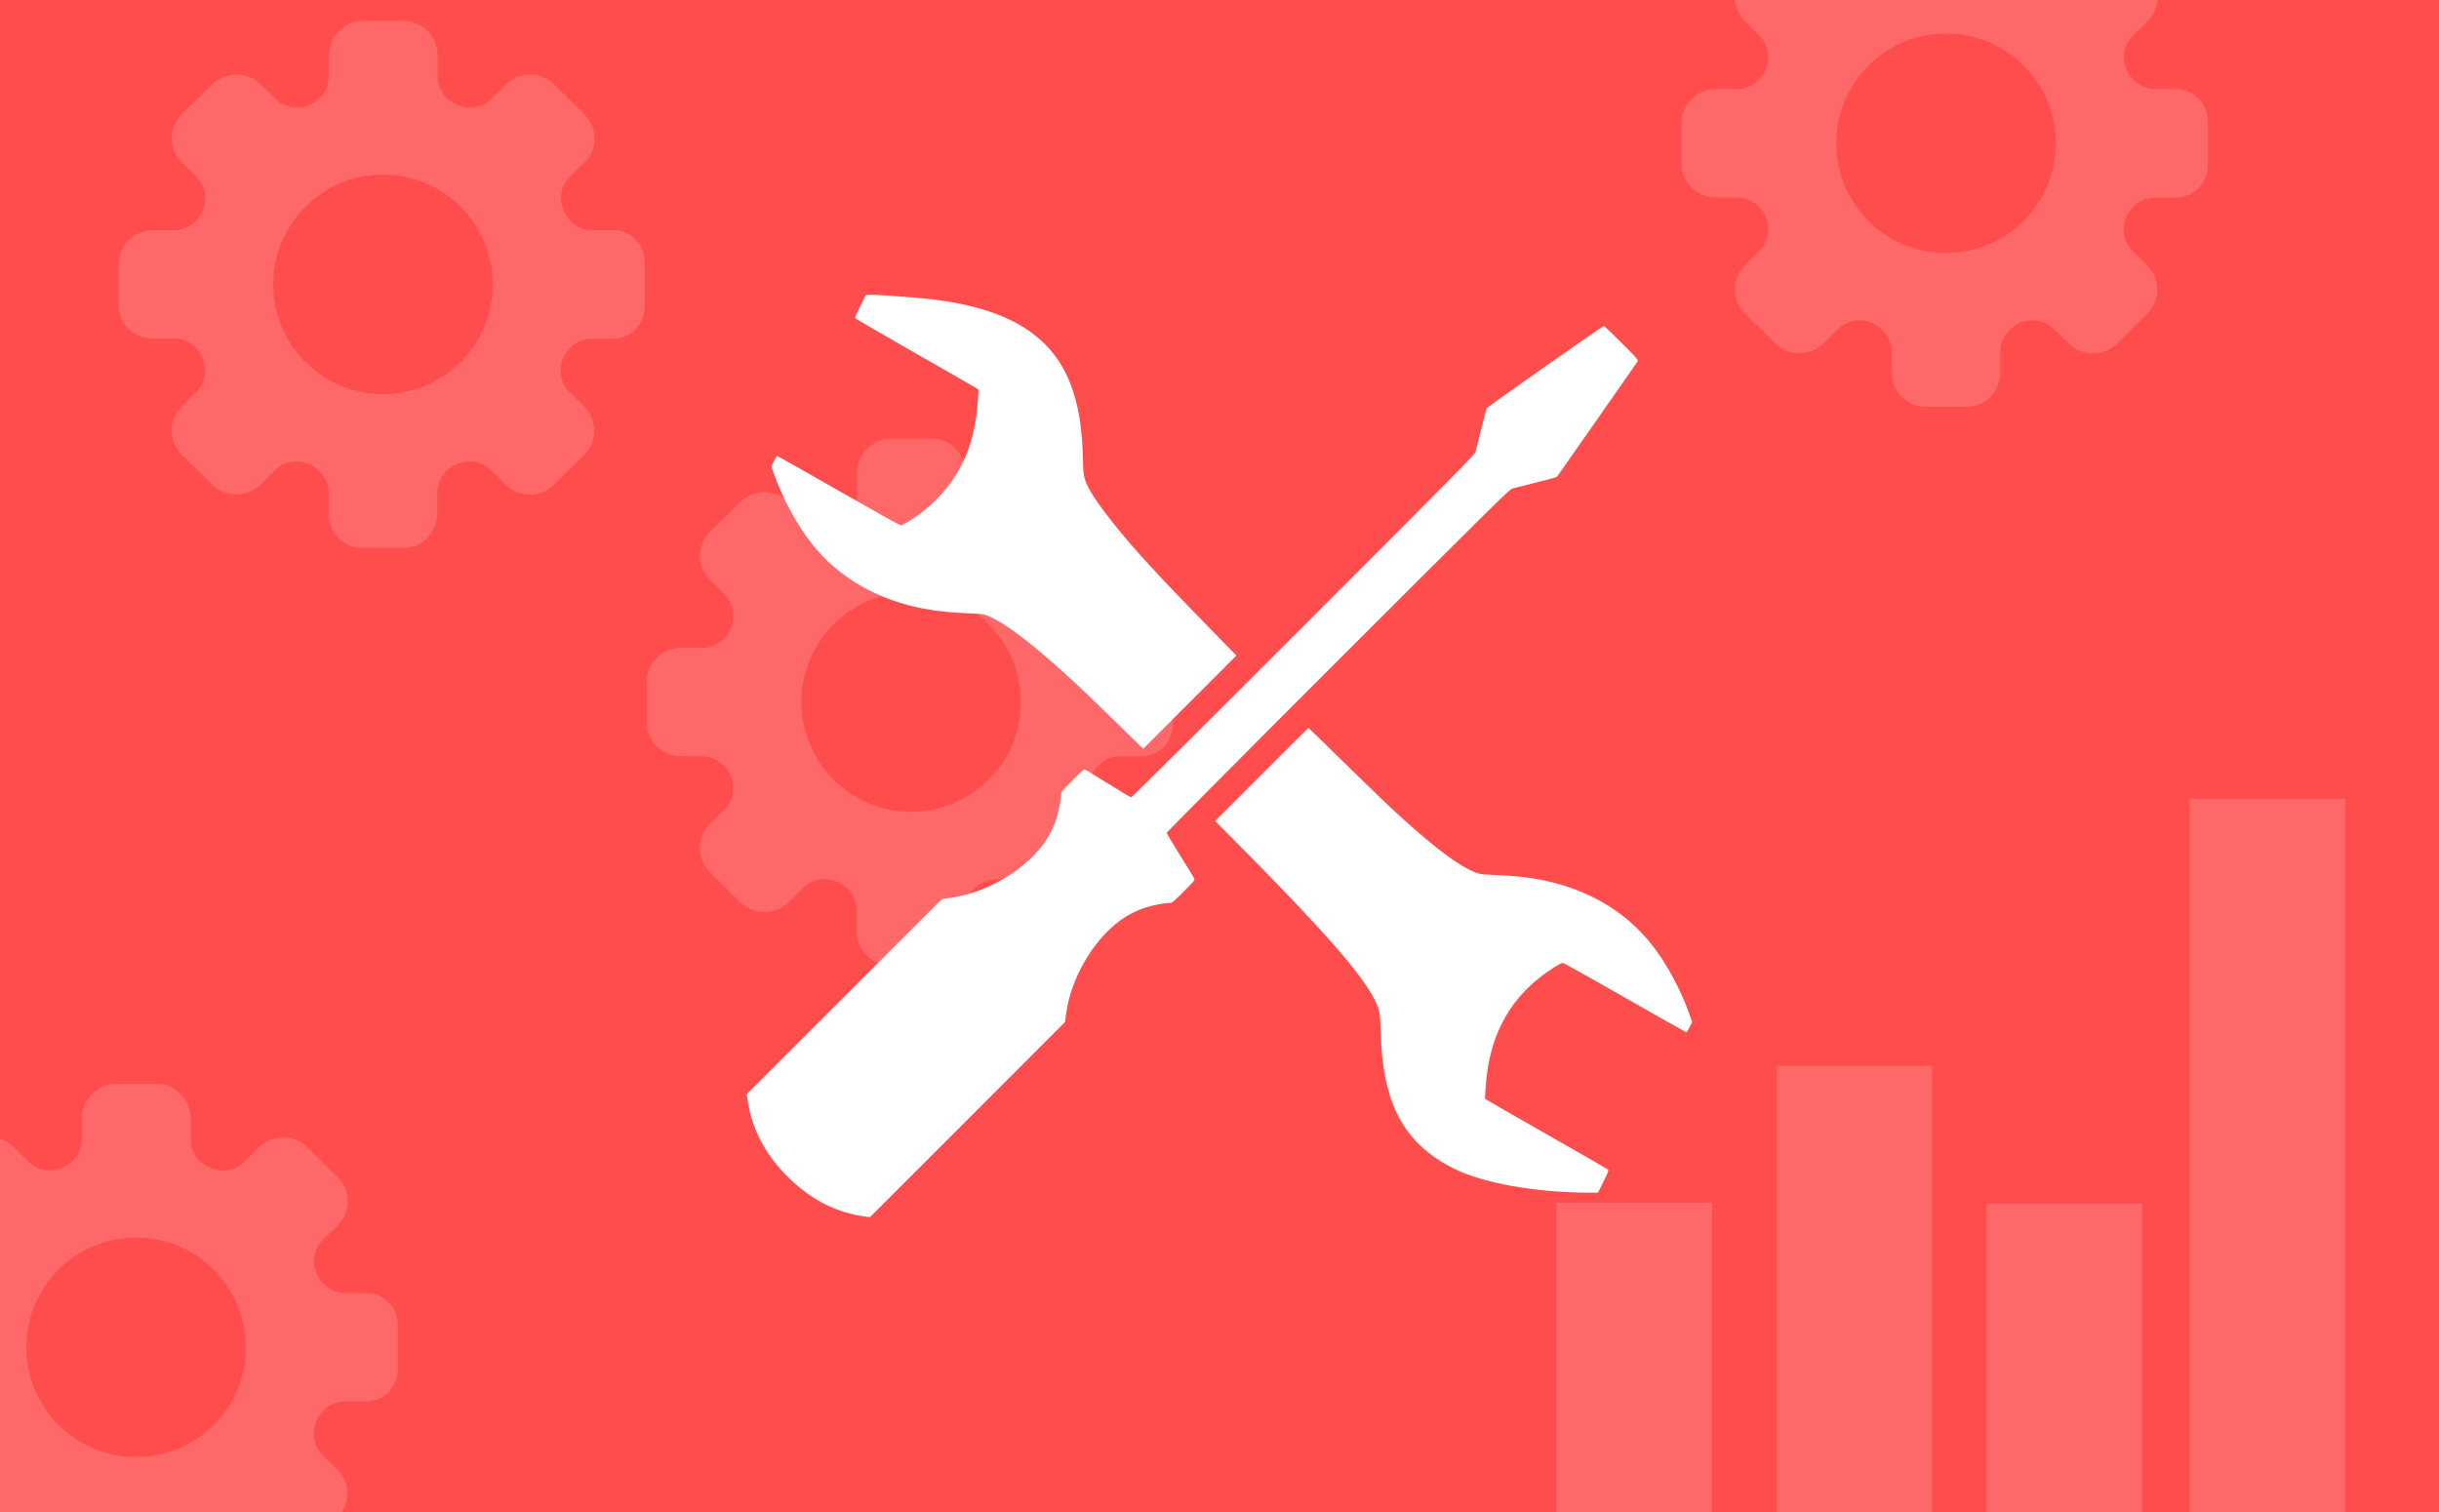
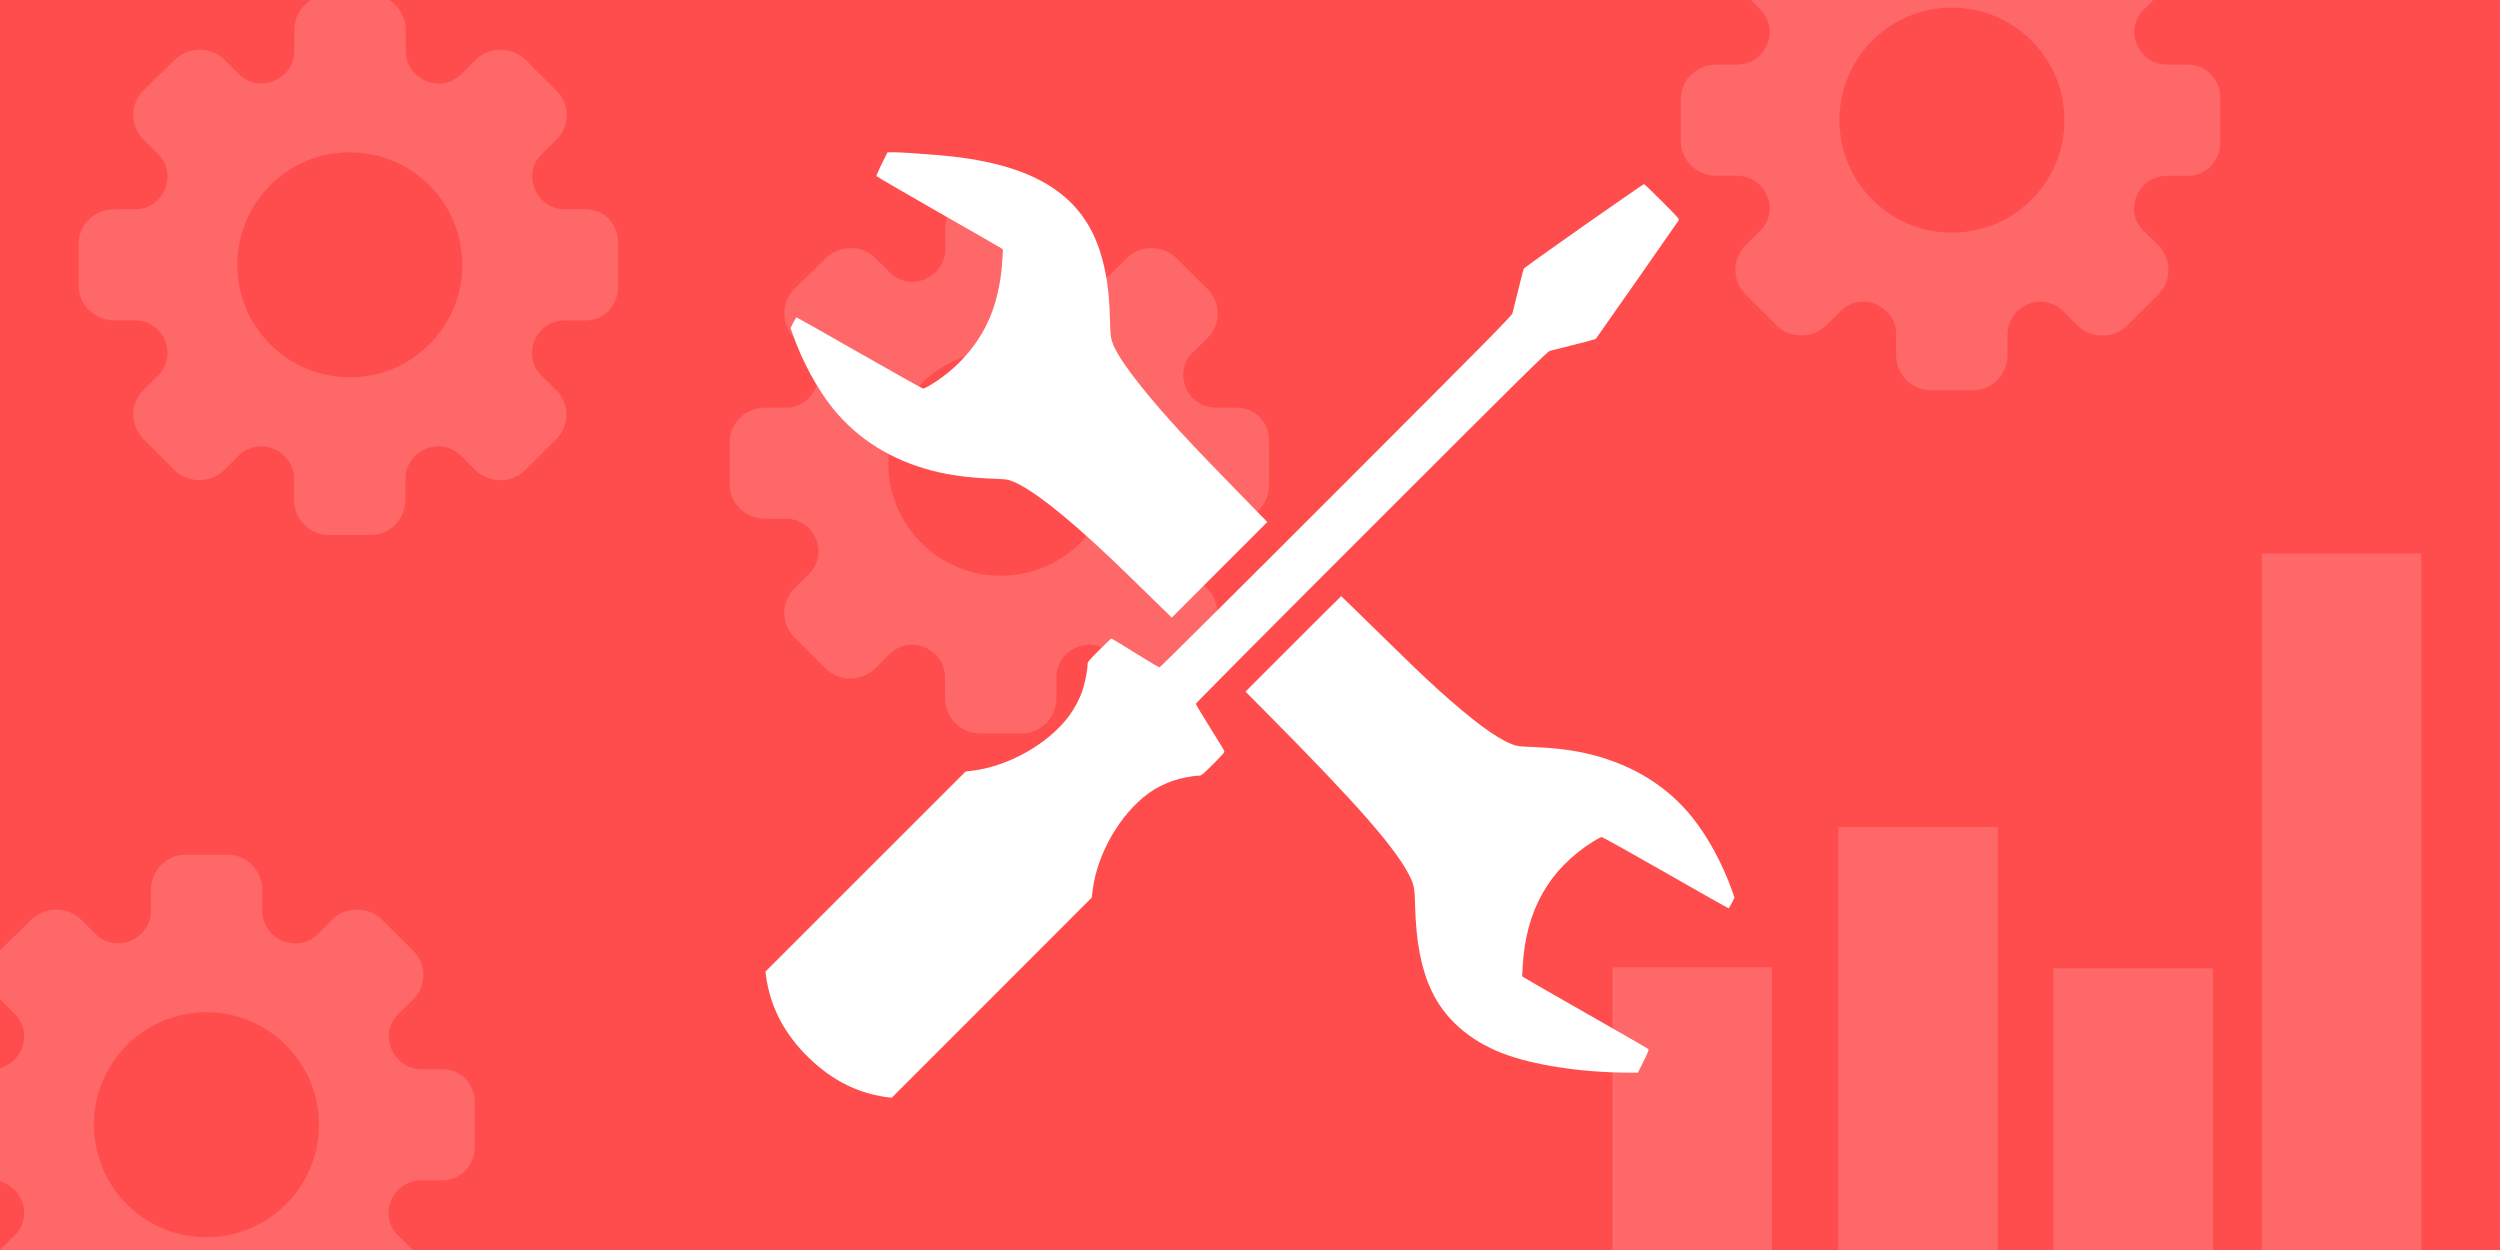
- <svg xmlns="http://www.w3.org/2000/svg" width="600" height="372">
-   <path fill="#ff4c4c" d="M0 372V0h600v372z" style="mix-blend-mode:normal;fill-rule:nonzero;stroke:none;stroke-width:1.114;stroke-linecap:butt;stroke-linejoin:miter;stroke-miterlimit:10;stroke-dasharray:none;stroke-dashoffset:0" />
-   <path d="M280.733 159.387h-5.13c-4.185 0-7.694-3.611-7.694-7.897 0-2.16.911-4.117 2.531-5.568l3.307-3.24c3.274-3.24 3.274-8.538 0-11.778l-7.526-7.458c-1.485-1.485-3.678-2.362-5.906-2.362-2.227 0-4.387.877-5.906 2.362l-3.172 3.172c-1.519 1.687-3.543 2.599-5.737 2.599-4.32 0-7.931-3.51-7.931-7.661v-5.163c0-4.556-3.678-8.471-8.268-8.471h-10.259c-4.59 0-8.234 3.881-8.234 8.471v5.13c0 4.151-3.611 7.661-7.931 7.661-2.16 0-4.151-.911-5.602-2.497l-3.274-3.24c-1.485-1.519-3.678-2.362-5.906-2.362-2.227 0-4.387.877-5.906 2.362l-7.593 7.424c-3.24 3.24-3.24 8.538 0 11.744l3.172 3.172c1.687 1.519 2.632 3.543 2.632 5.703 0 4.32-3.51 7.897-7.694 7.897h-5.13c-4.623 0-8.504 3.611-8.504 8.201v10.259c0 4.556 3.881 8.201 8.504 8.201h5.13c4.185 0 7.694 3.611 7.694 7.897 0 2.16-.945 4.185-2.632 5.703l-3.172 3.139c-3.24 3.24-3.24 8.538 0 11.744l7.526 7.492c1.485 1.519 3.678 2.362 5.906 2.362s4.387-.877 5.906-2.362l3.273-3.24c1.417-1.586 3.442-2.497 5.602-2.497 4.32 0 7.931 3.51 7.931 7.661v5.13c0 4.556 3.645 8.471 8.268 8.471h10.259c4.59 0 8.234-3.881 8.234-8.471v-5.13c0-4.151 3.611-7.661 7.931-7.661 2.16 0 4.185.945 5.737 2.599l3.172 3.172c1.519 1.485 3.678 2.362 5.906 2.362 2.227 0 4.387-.877 5.906-2.362l7.526-7.492c3.24-3.24 3.24-8.538 0-11.778l-3.307-3.24c-1.62-1.451-2.531-3.442-2.531-5.568 0-4.32 3.51-7.897 7.694-7.897h5.13c4.59 0 7.863-3.611 7.863-8.201v-10.293c.068-4.59-3.206-8.201-7.796-8.201zm-29.597 13.33c0 14.883-12.048 26.998-26.998 26.998-14.95 0-26.998-12.115-26.998-26.998 0-14.883 12.048-26.998 26.998-26.998 14.95 0 26.998 12.115 26.998 26.998zM90.081 318.144h-5.13c-4.185 0-7.694-3.611-7.694-7.897 0-2.16.911-4.117 2.531-5.568l3.307-3.24c3.274-3.24 3.274-8.538 0-11.778l-7.526-7.458c-1.485-1.485-3.678-2.362-5.906-2.362-2.227 0-4.387.877-5.906 2.362l-3.172 3.172c-1.519 1.687-3.543 2.599-5.737 2.599-4.32 0-7.931-3.51-7.931-7.661v-5.163c0-4.556-3.678-8.471-8.268-8.471h-10.259c-4.59 0-8.234 3.881-8.234 8.471v5.13c0 4.151-3.611 7.661-7.931 7.661-2.16 0-4.151-.911-5.602-2.497l-3.274-3.24c-1.485-1.519-3.678-2.362-5.906-2.362-2.227 0-4.387.877-5.906 2.362l-7.593 7.424c-3.24 3.24-3.24 8.538 0 11.744l3.172 3.172c1.687 1.519 2.632 3.543 2.632 5.703 0 4.32-3.51 7.897-7.694 7.897h-5.13c-4.623 0-8.504 3.611-8.504 8.201v10.259c0 4.556 3.881 8.201 8.504 8.201h5.13c4.185 0 7.694 3.611 7.694 7.897 0 2.16-.945 4.185-2.632 5.703l-3.172 3.139c-3.24 3.24-3.24 8.538 0 11.744l7.526 7.492c1.485 1.519 3.678 2.362 5.906 2.362 2.227 0 4.387-.877 5.906-2.362l3.273-3.24c1.417-1.586 3.442-2.497 5.602-2.497 4.32 0 7.931 3.51 7.931 7.661v5.13c0 4.556 3.645 8.471 8.268 8.471h10.259c4.59 0 8.234-3.881 8.234-8.471v-5.13c0-4.151 3.611-7.661 7.931-7.661 2.16 0 4.185.945 5.737 2.599l3.172 3.172c1.519 1.485 3.678 2.362 5.906 2.362 2.227 0 4.387-.877 5.906-2.362l7.526-7.492c3.24-3.24 3.24-8.538 0-11.778l-3.307-3.24c-1.62-1.451-2.531-3.442-2.531-5.568 0-4.32 3.51-7.897 7.694-7.897h5.13c4.59 0 7.863-3.611 7.863-8.201V326.345c.068-4.59-3.206-8.201-7.796-8.201zm-29.597 13.33c0 14.883-12.048 26.998-26.998 26.998-14.95 0-26.998-12.115-26.998-26.998 0-14.883 12.048-26.998 26.998-26.998 14.95 0 26.998 12.115 26.998 26.998z" style="fill:#ff6868;fill-opacity:1;stroke-width:.337" />
-   <path fill="#ff6868" d="M437.009 382.158V262.2h38.301v119.958zM382.832 381.594v-85.718h38.301v85.718zM538.667 382.403V196.541h38.301v185.862zM488.667 382.56v-86.439h38.301v86.439z" style="mix-blend-mode:normal;fill-rule:nonzero;stroke:none;stroke-width:1.057;stroke-linecap:butt;stroke-linejoin:miter;stroke-miterlimit:10;stroke-dasharray:none;stroke-dashoffset:0" />
+ <svg xmlns="http://www.w3.org/2000/svg" width="600" height="300">
+   <path fill="#ff4c4c" d="M0 300V0h600v300z" style="mix-blend-mode:normal;fill-rule:nonzero;stroke:none;stroke-width:1;stroke-linecap:butt;stroke-linejoin:miter;stroke-miterlimit:10;stroke-dasharray:none;stroke-dashoffset:0" />
+   <path d="M296.788 97.843h-5.13c-4.185 0-7.694-3.611-7.694-7.897 0-2.16.911-4.117 2.531-5.568l3.307-3.24c3.274-3.24 3.274-8.538 0-11.778l-7.526-7.458c-1.485-1.485-3.678-2.362-5.906-2.362-2.227 0-4.387.877-5.906 2.362l-3.172 3.172c-1.519 1.687-3.543 2.599-5.737 2.599-4.32 0-7.931-3.51-7.931-7.661V54.849c0-4.556-3.678-8.471-8.268-8.471h-10.259c-4.59 0-8.234 3.881-8.234 8.471v5.13c0 4.151-3.611 7.661-7.931 7.661-2.16 0-4.151-.911-5.602-2.497l-3.274-3.24c-1.485-1.519-3.678-2.362-5.906-2.362-2.227 0-4.387.877-5.906 2.362l-7.593 7.424c-3.24 3.24-3.24 8.538 0 11.744l3.172 3.172c1.687 1.519 2.632 3.543 2.632 5.703 0 4.32-3.51 7.897-7.694 7.897h-5.13c-4.623 0-8.504 3.611-8.504 8.201v10.259c0 4.556 3.881 8.201 8.504 8.201h5.13c4.185 0 7.694 3.611 7.694 7.897 0 2.16-.945 4.185-2.632 5.703l-3.172 3.139c-3.24 3.24-3.24 8.538 0 11.744l7.526 7.492c1.485 1.519 3.678 2.362 5.906 2.362s4.387-.877 5.906-2.362l3.273-3.24c1.417-1.586 3.442-2.497 5.602-2.497 4.32 0 7.931 3.51 7.931 7.661v5.13c0 4.556 3.645 8.471 8.268 8.471h10.259c4.59 0 8.234-3.881 8.234-8.471v-5.13c0-4.151 3.611-7.661 7.931-7.661 2.16 0 4.185.945 5.737 2.599l3.172 3.172c1.519 1.485 3.678 2.362 5.906 2.362 2.227 0 4.387-.877 5.906-2.362l7.526-7.492c3.24-3.24 3.24-8.538 0-11.778l-3.307-3.24c-1.62-1.451-2.531-3.442-2.531-5.568 0-4.32 3.51-7.897 7.694-7.897h5.13c4.59 0 7.863-3.611 7.863-8.201v-10.293c.068-4.59-3.206-8.201-7.796-8.201zm-29.597 13.33c0 14.883-12.048 26.998-26.998 26.998-14.95 0-26.998-12.115-26.998-26.998 0-14.883 12.048-26.998 26.998-26.998 14.95 0 26.998 12.115 26.998 26.998zM106.136 256.601h-5.13c-4.185 0-7.694-3.611-7.694-7.897 0-2.16.911-4.117 2.531-5.568l3.307-3.24c3.274-3.24 3.274-8.538 0-11.778l-7.526-7.458c-1.485-1.485-3.678-2.362-5.906-2.362-2.227 0-4.387.877-5.906 2.362l-3.172 3.172c-1.519 1.687-3.543 2.599-5.737 2.599-4.32 0-7.931-3.51-7.931-7.661v-5.163c0-4.556-3.678-8.471-8.268-8.471H44.445c-4.59 0-8.234 3.881-8.234 8.471v5.13c0 4.151-3.611 7.661-7.931 7.661-2.16 0-4.151-.911-5.602-2.497l-3.274-3.24c-1.485-1.519-3.678-2.362-5.906-2.362-2.227 0-4.387.877-5.906 2.362L0 228.084c-3.24 3.24-3.24 8.538 0 11.744l3.172 3.172c1.687 1.519 2.632 3.543 2.632 5.703 0 4.32-3.51 7.897-7.694 7.897h-5.13c-4.623 0-8.504 3.611-8.504 8.201v10.259c0 4.556 3.881 8.201 8.504 8.201h5.13c4.185 0 7.694 3.611 7.694 7.897 0 2.16-.945 4.185-2.632 5.703L0 300c-3.24 3.24-3.24 8.538 0 11.744l7.526 7.492c1.485 1.519 3.678 2.362 5.906 2.362 2.227 0 4.387-.877 5.906-2.362l3.273-3.24c1.417-1.586 3.442-2.497 5.602-2.497 4.32 0 7.931 3.51 7.931 7.661v5.13c0 4.556 3.645 8.471 8.268 8.471h10.259c4.59 0 8.234-3.881 8.234-8.471v-5.13c0-4.151 3.611-7.661 7.931-7.661 2.16 0 4.185.945 5.737 2.599l3.172 3.172c1.519 1.485 3.678 2.362 5.906 2.362 2.227 0 4.387-.877 5.906-2.362l7.526-7.492c3.24-3.24 3.24-8.538 0-11.778l-3.307-3.24c-1.62-1.451-2.531-3.442-2.531-5.568 0-4.32 3.51-7.897 7.694-7.897h5.13c4.59 0 7.863-3.611 7.863-8.201v-10.293c.068-4.59-3.206-8.201-7.796-8.201zm-29.597 13.33c0 14.883-12.048 26.998-26.998 26.998-14.95 0-26.998-12.115-26.998-26.998 0-14.883 12.048-26.998 26.998-26.998 14.95 0 26.998 12.115 26.998 26.998z" style="fill:#ff6868;fill-opacity:1;stroke-width:.337" />
+   <path fill="#ff6868" d="M441.173 318.451V198.493h38.301v119.958zm-54.177-.564v-85.718h38.301v85.718zm155.835.809V132.834h38.301v185.862zm-50.0.157v-86.439h38.301v86.439z" style="mix-blend-mode:normal;fill-rule:nonzero;stroke:none;stroke-width:1.057;stroke-linecap:butt;stroke-linejoin:miter;stroke-miterlimit:10;stroke-dasharray:none;stroke-dashoffset:0" />
  <g fill="#fff" style="mix-blend-mode:normal;fill-rule:nonzero;stroke:none;stroke-width:1;stroke-linecap:butt;stroke-linejoin:miter;stroke-miterlimit:10;stroke-dasharray:none;stroke-dashoffset:0">
-     <path d="M213.016 72.545h1.418c1.418 0 4.054.164 10.254.654 22.525 1.745 34.743 8.927 39.306 23.107 1.527 4.763 2.218 9.49 2.4 16.508.073 3.145.164 4.036.473 5.054.709 2.345 2.909 5.709 7.145 11.035 5.109 6.399 10.963 12.763 23.344 25.416l6.799 6.963-11.454 11.472-11.472 11.472-6.527-6.363c-3.582-3.491-7.363-7.163-8.436-8.163-10.945-10.308-18.58-16.271-23.253-18.18-1.091-.455-1.491-.509-4.818-.636-5.836-.236-10.072-.8-14.362-1.891-9.89-2.545-18.035-7.636-23.962-14.999-3.727-4.636-7.29-11.199-9.599-17.726l-.527-1.545.636-1.273c.345-.691.709-1.273.8-1.273.091 0 6.89 3.836 15.108 8.545 8.218 4.691 15.108 8.545 15.29 8.545.2 0 1.073-.455 1.963-1 5.745-3.545 10.308-8.472 13.181-14.217 2.218-4.436 3.527-9.872 3.854-15.89l.127-2.291-.527-.364c-.291-.2-7.109-4.109-15.144-8.69-8.036-4.6-14.635-8.436-14.69-8.563-.036-.109.545-1.454 1.291-2.963z" />
-     <path d="M394.547 80.181c.109 0 2.073 1.873 4.363 4.181 4.018 4.018 4.163 4.2 3.927 4.581-.327.527-19.653 28.18-19.835 28.38-.073.091-2.418.727-5.2 1.418-2.8.709-5.4 1.364-5.8 1.454-.636.164-5.745 5.218-42.851 42.306-23.18 23.162-42.142 42.251-42.142 42.397 0 .164 1.473 2.654 3.291 5.545 1.818 2.909 3.382 5.454 3.491 5.69.182.382-.018.636-2.618 3.236-2.545 2.545-2.854 2.8-3.436 2.8-1.364 0-4.309.564-6.145 1.182-2.127.727-4.309 1.836-5.963 3.054-6.872 5.054-12.272 14.453-13.399 23.271l-.218 1.763-23.998 24.016-23.998 23.998-.727-.073c-7.181-.891-13.363-3.927-19.035-9.381-6.018-5.763-9.508-12.508-10.454-20.107l-.073-.727 23.998-23.998 24.016-23.998 1.763-.218c8.69-1.109 18.18-6.509 23.107-13.181 1.309-1.782 2.527-4.091 3.2-6.127.636-1.909 1.2-4.836 1.2-6.2 0-.564.255-.891 2.763-3.4 1.527-1.527 2.854-2.782 2.963-2.782.109 0 2.691 1.545 5.727 3.454 3.036 1.891 5.654 3.454 5.818 3.454.145 0 19.235-18.962 42.397-42.142 37.088-37.106 42.142-42.215 42.306-42.851.091-.4.727-2.891 1.382-5.545.654-2.654 1.254-4.963 1.327-5.127.073-.182 6.545-4.818 14.399-10.326 7.854-5.49 14.362-9.999 14.453-9.999z" />
-     <path d="M321.88 179.082c.036 0 3.691 3.545 8.09 7.872 8.817 8.636 11.235 10.963 15.199 14.562 8.127 7.345 13.835 11.581 17.617 13.072 1.327.509 1.6.545 5.036.691 5.836.236 10.09.8 14.362 1.891 9.945 2.563 18.035 7.618 23.962 14.999 3.745 4.654 7.29 11.199 9.599 17.726l.527 1.545-.636 1.273c-.345.691-.709 1.273-.8 1.273-.091 0-6.89-3.836-15.108-8.545-8.218-4.691-15.108-8.545-15.308-8.545-.182 0-1.109.473-2.036 1.054-10.654 6.709-16.217 16.562-16.944 30.052l-.127 2.291.527.364c.291.2 7.036 4.072 14.981 8.599 7.945 4.527 14.581 8.345 14.726 8.472.236.218.091.6-1.091 2.982l-1.345 2.727h-2.2c-11.435-.018-23.307-1.854-30.616-4.763-7.836-3.109-13.581-8.218-16.726-14.89-2.473-5.236-3.727-11.708-3.945-20.435-.109-4.254-.255-5.018-1.345-7.163-3.363-6.709-12.635-17.253-34.27-39.07l-5.09-5.127 11.454-11.454c6.29-6.309 11.472-11.454 11.508-11.454z" />
+     <path d="M213.016 36.545h1.418c1.418 0 4.054.164 10.254.654 22.525 1.745 34.743 8.927 39.306 23.107 1.527 4.763 2.218 9.49 2.4 16.508.073 3.145.164 4.036.473 5.054.709 2.345 2.909 5.709 7.145 11.035 5.109 6.399 10.963 12.763 23.344 25.416l6.799 6.963-11.454 11.472-11.472 11.472-6.527-6.363c-3.582-3.491-7.363-7.163-8.436-8.163-10.945-10.308-18.58-16.271-23.253-18.18-1.091-.455-1.491-.509-4.818-.636-5.836-.236-10.072-.8-14.363-1.891-9.89-2.545-18.035-7.636-23.962-14.999-3.727-4.636-7.29-11.199-9.599-17.726l-.527-1.545.636-1.273c.345-.691.709-1.273.8-1.273.091 0 6.89 3.836 15.108 8.545 8.218 4.691 15.108 8.545 15.29 8.545.2 0 1.073-.455 1.963-1 5.745-3.545 10.308-8.472 13.181-14.217 2.218-4.436 3.527-9.872 3.854-15.89l.127-2.291-.527-.364c-.291-.2-7.109-4.109-15.144-8.69-8.036-4.6-14.635-8.436-14.69-8.563-.036-.109.545-1.454 1.291-2.963z" />
+     <path d="M394.547 44.181c.109 0 2.073 1.873 4.363 4.181 4.018 4.018 4.163 4.2 3.927 4.581-.327.527-19.653 28.18-19.835 28.38-.073.091-2.418.727-5.2 1.418-2.8.709-5.4 1.364-5.8 1.454-.636.164-5.745 5.218-42.851 42.306-23.18 23.162-42.142 42.251-42.142 42.397 0 .164 1.473 2.654 3.291 5.545 1.818 2.909 3.382 5.454 3.491 5.69.182.382-.018.636-2.618 3.236-2.545 2.545-2.854 2.8-3.436 2.8-1.364 0-4.309.564-6.145 1.182-2.127.727-4.309 1.836-5.963 3.054-6.872 5.054-12.272 14.453-13.399 23.271l-.218 1.764-23.998 24.016-23.998 23.998-.727-.073c-7.181-.891-13.363-3.927-19.035-9.381-6.018-5.763-9.508-12.508-10.454-20.107l-.073-.727 23.998-23.998 24.016-23.998 1.764-.218c8.69-1.109 18.18-6.509 23.107-13.181 1.309-1.782 2.527-4.091 3.2-6.127.636-1.909 1.2-4.836 1.2-6.2 0-.564.255-.891 2.763-3.4 1.527-1.527 2.854-2.782 2.963-2.782.109 0 2.691 1.545 5.727 3.454 3.036 1.891 5.654 3.454 5.818 3.454.145 0 19.235-18.962 42.397-42.142 37.088-37.106 42.142-42.215 42.306-42.851.091-.4.727-2.891 1.382-5.545.654-2.654 1.254-4.963 1.327-5.127.073-.182 6.545-4.818 14.399-10.326 7.854-5.49 14.362-9.999 14.453-9.999z" />
+     <path d="M321.88 143.082c.036 0 3.691 3.545 8.09 7.872 8.817 8.636 11.235 10.963 15.199 14.562 8.127 7.345 13.835 11.581 17.617 13.072 1.327.509 1.6.545 5.036.691 5.836.236 10.09.8 14.363 1.891 9.945 2.563 18.035 7.618 23.962 14.999 3.745 4.654 7.29 11.199 9.599 17.726l.527 1.545-.636 1.273c-.345.691-.709 1.273-.8 1.273-.091 0-6.89-3.836-15.108-8.545-8.218-4.691-15.108-8.545-15.308-8.545-.182 0-1.109.473-2.036 1.054-10.654 6.709-16.217 16.562-16.944 30.052l-.127 2.291.527.364c.291.2 7.036 4.072 14.981 8.599 7.945 4.527 14.581 8.345 14.726 8.472.236.218.091.6-1.091 2.982l-1.345 2.727h-2.2c-11.435-.018-23.307-1.854-30.616-4.763-7.836-3.109-13.581-8.218-16.726-14.89-2.473-5.236-3.727-11.708-3.945-20.435-.109-4.254-.255-5.018-1.345-7.163-3.363-6.709-12.635-17.253-34.27-39.07l-5.09-5.127 11.454-11.454c6.29-6.309 11.472-11.454 11.508-11.454z" />
  </g>
-   <path d="M535.322 21.918h-5.13c-4.185 0-7.694-3.611-7.694-7.897 0-2.16.911-4.117 2.531-5.568l3.307-3.24c3.274-3.24 3.274-8.538 0-11.778l-7.526-7.458c-1.485-1.485-3.678-2.362-5.906-2.362-2.227 0-4.387.877-5.906 2.362l-3.172 3.172c-1.519 1.687-3.543 2.599-5.737 2.599-4.32 0-7.931-3.51-7.931-7.661v-5.163c0-4.556-3.678-8.471-8.268-8.471h-10.259c-4.59 0-8.234 3.881-8.234 8.471v5.13c0 4.151-3.611 7.661-7.931 7.661-2.16 0-4.151-.911-5.602-2.497l-3.274-3.24c-1.485-1.519-3.678-2.362-5.906-2.362-2.227 0-4.387.877-5.906 2.362l-7.593 7.424c-3.24 3.24-3.24 8.538 0 11.744l3.172 3.172c1.687 1.519 2.632 3.543 2.632 5.703 0 4.32-3.51 7.897-7.694 7.897h-5.13c-4.623 0-8.504 3.611-8.504 8.201V40.378c0 4.556 3.881 8.201 8.504 8.201h5.13c4.185 0 7.694 3.611 7.694 7.897 0 2.16-.945 4.185-2.632 5.703l-3.172 3.139c-3.24 3.24-3.24 8.538 0 11.744l7.526 7.492c1.485 1.519 3.678 2.362 5.906 2.362s4.387-.877 5.906-2.362l3.273-3.24c1.417-1.586 3.442-2.497 5.602-2.497 4.32 0 7.931 3.51 7.931 7.661v5.13c0 4.556 3.645 8.471 8.268 8.471h10.259c4.59 0 8.234-3.881 8.234-8.471V86.477c0-4.151 3.611-7.661 7.931-7.661 2.16 0 4.185.945 5.737 2.599l3.172 3.172c1.519 1.485 3.678 2.362 5.906 2.362 2.227 0 4.387-.877 5.906-2.362l7.526-7.492c3.24-3.24 3.24-8.538 0-11.778l-3.307-3.24c-1.62-1.451-2.531-3.442-2.531-5.568 0-4.32 3.51-7.897 7.694-7.897h5.13c4.59 0 7.863-3.611 7.863-8.201V30.119c.068-4.59-3.206-8.201-7.796-8.201zm-29.597 13.33c0 14.883-12.048 26.998-26.998 26.998-14.95 0-26.998-12.115-26.998-26.998 0-14.883 12.048-26.998 26.998-26.998 14.95 0 26.998 12.115 26.998 26.998zM150.815 56.641h-5.13c-4.185 0-7.694-3.611-7.694-7.897 0-2.16.911-4.117 2.531-5.568l3.307-3.24c3.274-3.24 3.274-8.538 0-11.778l-7.526-7.458c-1.485-1.485-3.678-2.362-5.906-2.362-2.227 0-4.387.877-5.906 2.362l-3.172 3.172c-1.519 1.687-3.543 2.599-5.737 2.599-4.32 0-7.931-3.51-7.931-7.661v-5.163c0-4.556-3.678-8.471-8.268-8.471h-10.259c-4.59 0-8.234 3.881-8.234 8.471v5.13c0 4.151-3.611 7.661-7.931 7.661-2.16 0-4.151-.911-5.602-2.497l-3.274-3.24c-1.485-1.519-3.678-2.362-5.906-2.362-2.227 0-4.387.877-5.906 2.362l-7.593 7.424c-3.24 3.24-3.24 8.538 0 11.744l3.172 3.172c1.687 1.519 2.632 3.543 2.632 5.703 0 4.32-3.51 7.897-7.694 7.897h-5.13c-4.623 0-8.504 3.611-8.504 8.201V75.101c0 4.556 3.881 8.201 8.504 8.201h5.13c4.185 0 7.694 3.611 7.694 7.897 0 2.16-.945 4.185-2.632 5.703l-3.172 3.139c-3.24 3.24-3.24 8.538 0 11.744l7.526 7.492c1.485 1.519 3.678 2.362 5.906 2.362s4.387-.877 5.906-2.362l3.273-3.24c1.417-1.586 3.442-2.497 5.602-2.497 4.32 0 7.931 3.51 7.931 7.661v5.13c0 4.556 3.645 8.471 8.268 8.471h10.259c4.59 0 8.234-3.881 8.234-8.471v-5.13c0-4.151 3.611-7.661 7.931-7.661 2.16 0 4.185.945 5.737 2.599l3.172 3.172c1.519 1.485 3.678 2.362 5.906 2.362 2.227 0 4.387-.877 5.906-2.362l7.526-7.492c3.24-3.24 3.24-8.538 0-11.778l-3.307-3.24c-1.62-1.451-2.531-3.442-2.531-5.568 0-4.32 3.51-7.897 7.694-7.897h5.13c4.59 0 7.863-3.611 7.863-8.201v-10.293c.068-4.59-3.206-8.201-7.796-8.201zM121.218 69.972c0 14.883-12.048 26.998-26.998 26.998-14.95 0-26.998-12.115-26.998-26.998 0-14.883 12.048-26.998 26.998-26.998 14.95 0 26.998 12.115 26.998 26.998z" style="fill:#ff6868;fill-opacity:1;stroke-width:.337" />
+   <path d="M525.058 15.504h-5.13c-4.185 0-7.694-3.611-7.694-7.897 0-2.16.911-4.117 2.531-5.568l3.307-3.24c3.274-3.24 3.274-8.538 0-11.778l-7.526-7.458c-1.485-1.485-3.678-2.362-5.906-2.362-2.227 0-4.387.877-5.906 2.362l-3.172 3.172c-1.519 1.687-3.543 2.599-5.737 2.599-4.32 0-7.931-3.51-7.931-7.661v-5.163c0-4.556-3.678-8.471-8.268-8.471h-10.259c-4.59 0-8.234 3.881-8.234 8.471v5.13c0 4.151-3.611 7.661-7.931 7.661-2.16 0-4.151-.911-5.602-2.497l-3.274-3.24c-1.485-1.519-3.678-2.362-5.906-2.362-2.227 0-4.387.877-5.906 2.362l-7.593 7.424c-3.24 3.24-3.24 8.538 0 11.744l3.172 3.172c1.687 1.519 2.632 3.543 2.632 5.703 0 4.32-3.51 7.897-7.694 7.897h-5.13c-4.623 0-8.504 3.611-8.504 8.201v10.259c0 4.556 3.881 8.201 8.504 8.201h5.13c4.185 0 7.694 3.611 7.694 7.897 0 2.16-.945 4.185-2.632 5.703l-3.172 3.139c-3.24 3.24-3.24 8.538 0 11.744l7.526 7.492c1.485 1.519 3.678 2.362 5.906 2.362s4.387-.877 5.906-2.362l3.273-3.24c1.417-1.586 3.442-2.497 5.602-2.497 4.32 0 7.931 3.51 7.931 7.661v5.13c0 4.556 3.645 8.471 8.268 8.471h10.259c4.59 0 8.234-3.881 8.234-8.471v-5.13c0-4.151 3.611-7.661 7.931-7.661 2.16 0 4.185.945 5.737 2.599l3.172 3.172c1.519 1.485 3.678 2.362 5.906 2.362 2.227 0 4.387-.877 5.906-2.362l7.526-7.492c3.24-3.24 3.24-8.538 0-11.778l-3.307-3.24c-1.62-1.451-2.531-3.442-2.531-5.568 0-4.32 3.51-7.897 7.694-7.897h5.13c4.59 0 7.863-3.611 7.863-8.201V23.705c.068-4.59-3.206-8.201-7.796-8.201zm-29.597 13.33c0 14.883-12.048 26.998-26.998 26.998-14.95 0-26.998-12.115-26.998-26.998 0-14.883 12.048-26.998 26.998-26.998 14.95 0 26.998 12.115 26.998 26.998zM140.55 50.227h-5.13c-4.185 0-7.694-3.611-7.694-7.897 0-2.16.911-4.117 2.531-5.568l3.307-3.24c3.274-3.24 3.274-8.538 0-11.778l-7.526-7.458c-1.485-1.485-3.678-2.362-5.906-2.362-2.227 0-4.387.877-5.906 2.362l-3.172 3.172c-1.519 1.687-3.543 2.599-5.737 2.599-4.32 0-7.931-3.51-7.931-7.661V7.233c0-4.556-3.678-8.471-8.268-8.471H78.86c-4.59 0-8.234 3.881-8.234 8.471v5.13c0 4.151-3.611 7.661-7.931 7.661-2.16 0-4.151-.911-5.602-2.497l-3.274-3.24c-1.485-1.519-3.678-2.362-5.906-2.362-2.227 0-4.387.877-5.906 2.362l-7.593 7.424c-3.24 3.24-3.24 8.538 0 11.744l3.172 3.172c1.687 1.519 2.632 3.543 2.632 5.703 0 4.32-3.51 7.897-7.694 7.897H27.395c-4.623 0-8.504 3.611-8.504 8.201v10.259c0 4.556 3.881 8.201 8.504 8.201h5.13c4.185 0 7.694 3.611 7.694 7.897 0 2.16-.945 4.185-2.632 5.703l-3.172 3.139c-3.24 3.24-3.24 8.538 0 11.744l7.526 7.492c1.485 1.519 3.678 2.362 5.906 2.362s4.387-.877 5.906-2.362l3.273-3.24c1.417-1.586 3.442-2.497 5.602-2.497 4.32 0 7.931 3.51 7.931 7.661v5.13c0 4.556 3.645 8.471 8.268 8.471h10.259c4.59 0 8.234-3.881 8.234-8.471v-5.13c0-4.151 3.611-7.661 7.931-7.661 2.16 0 4.185.945 5.737 2.599l3.172 3.172c1.519 1.485 3.678 2.362 5.906 2.362 2.227 0 4.387-.877 5.906-2.362l7.526-7.492c3.24-3.24 3.24-8.538 0-11.778l-3.307-3.24c-1.62-1.451-2.531-3.442-2.531-5.568 0-4.32 3.51-7.897 7.694-7.897h5.13c4.59 0 7.863-3.611 7.863-8.201v-10.293c.068-4.59-3.206-8.201-7.796-8.201zm-29.597 13.33c0 14.883-12.048 26.998-26.998 26.998-14.95 0-26.998-12.115-26.998-26.998 0-14.883 12.048-26.998 26.998-26.998 14.95 0 26.998 12.115 26.998 26.998z" style="fill:#ff6868;fill-opacity:1;stroke-width:.337" />
</svg>
